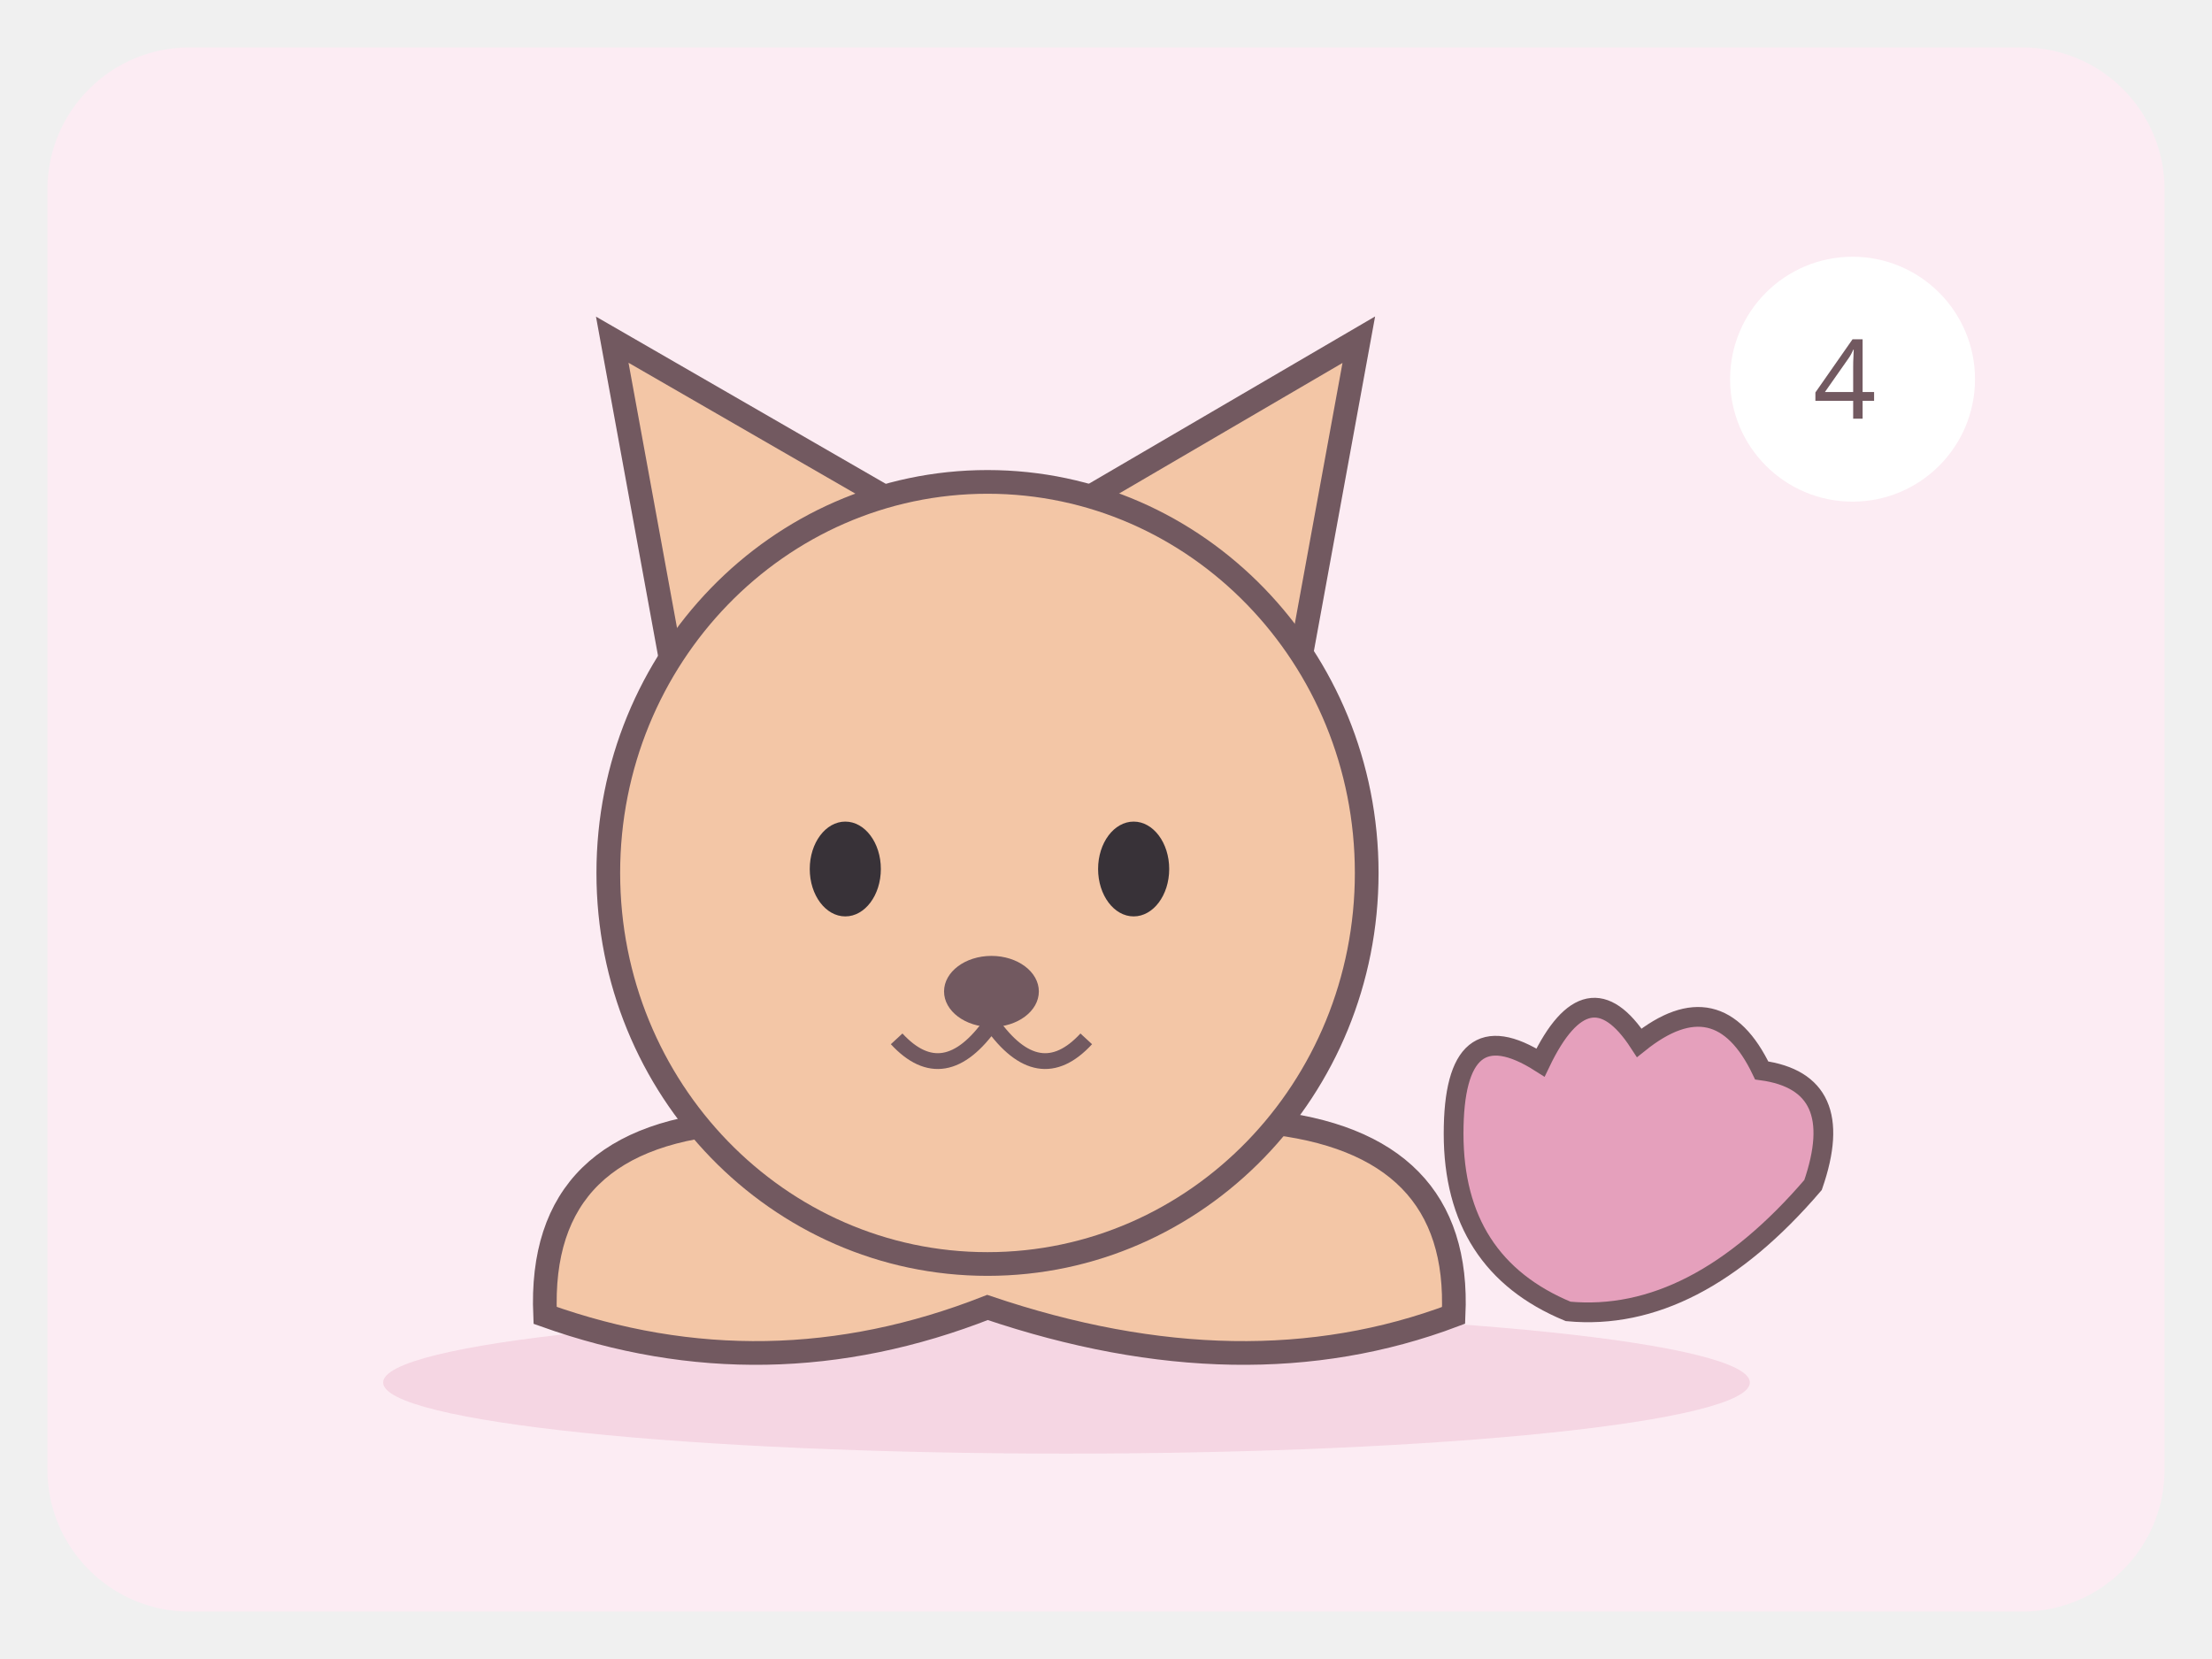
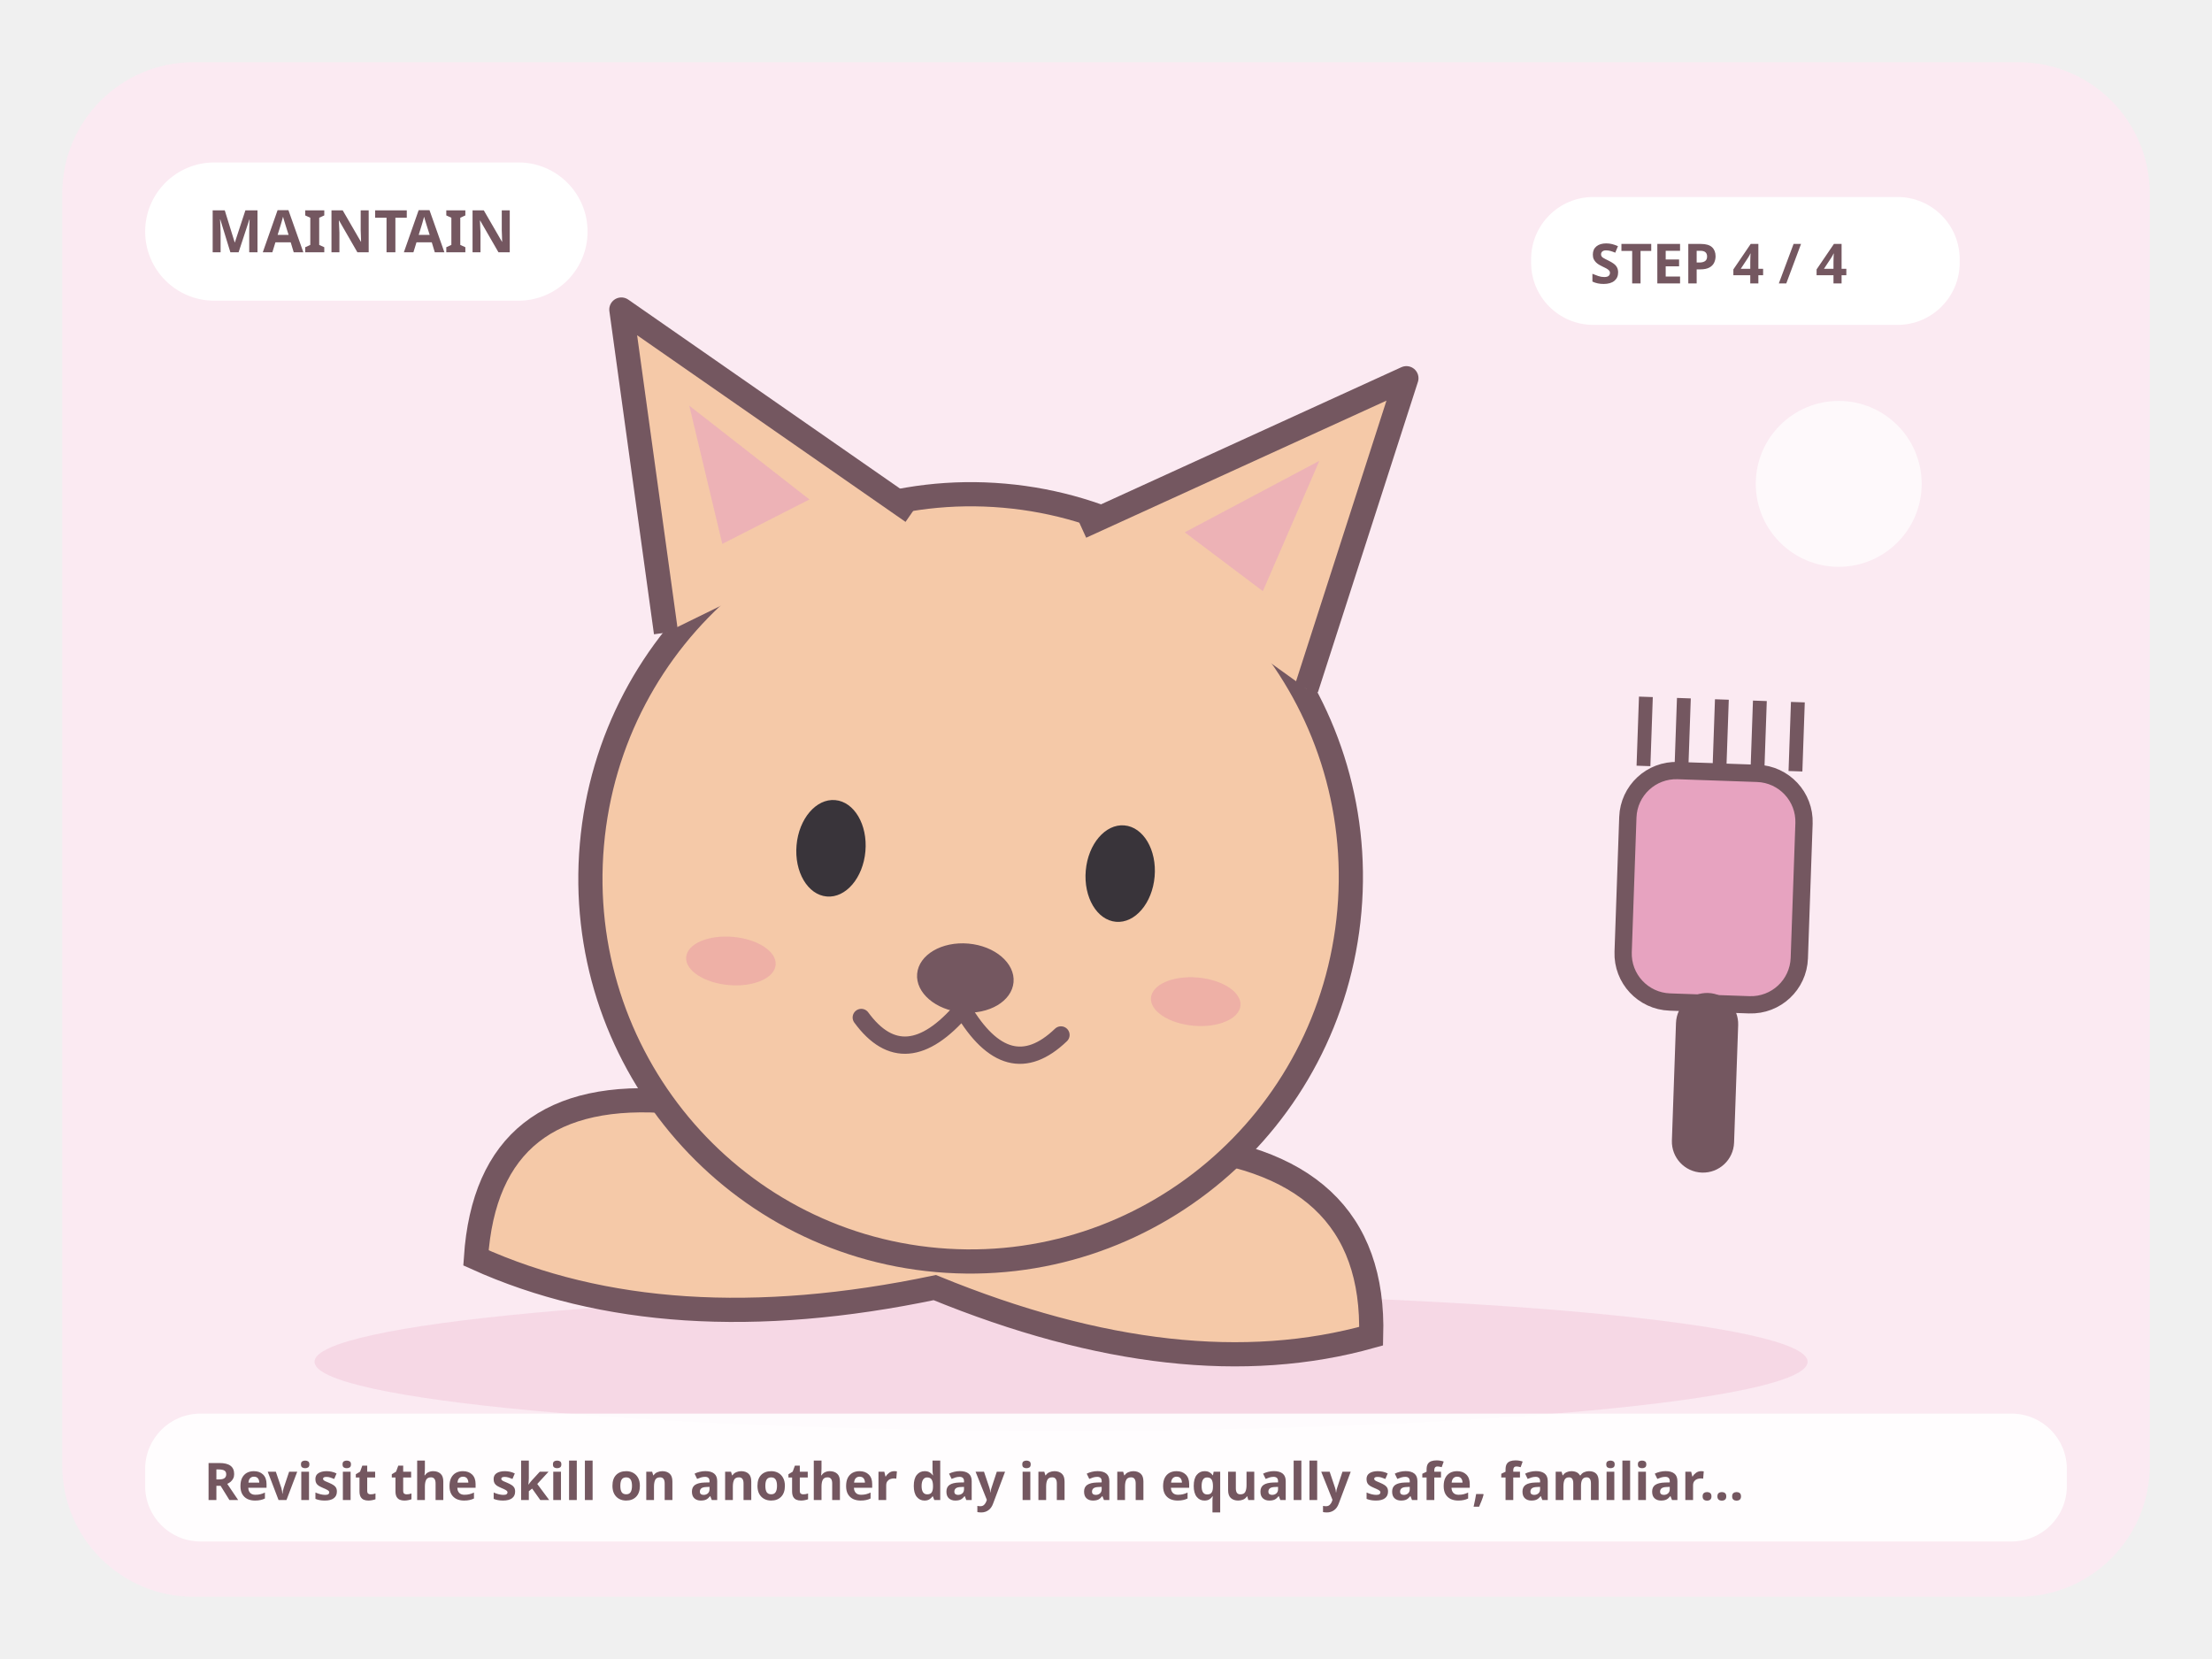
- <svg xmlns="http://www.w3.org/2000/svg" viewBox="0 0 560 420" role="img" aria-label="cat cat nail care cooperation lesson 04">
-   <rect x="12" y="12" width="536" height="396" rx="36" fill="#FCECF3" />
-   <ellipse cx="270" cy="350" rx="173" ry="18" fill="#E5A0BC" opacity=".3" />
-   <path d="M368 287q0-32 22-18 12-25 25-5 20-16 31 7 22 3 13 29-30 35-62 32-29-12-29-45Z" fill="#E5A0BC" stroke="#725960" stroke-width="5" />
-   <path d="M188 284q-52 3-50 49 56 20 112-2 65 22 118 2 2-44-48-49" fill="#F3C6A6" stroke="#725960" stroke-width="6" />
-   <path d="M170 168l-15-82 78 45M267 131l77-45-15 82" fill="#F3C6A6" stroke="#725960" stroke-width="6" />
-   <ellipse cx="250" cy="221" rx="96" ry="99" fill="#F3C6A6" stroke="#725960" stroke-width="6" />
-   <ellipse cx="214" cy="220" rx="9" ry="12" fill="#383238" />
-   <ellipse cx="287" cy="220" rx="9" ry="12" fill="#383238" />
-   <ellipse cx="251" cy="251" rx="12" ry="9" fill="#725960" />
-   <path d="M251 259q-12 17-24 4m24-4q12 17 24 4" stroke="#725960" stroke-width="4" fill="none" />
-   <circle cx="469" cy="96" r="31" fill="white" />
-   <text x="459" y="106" font-family="sans-serif" font-size="28" fill="#725960">4</text>
+ <svg xmlns="http://www.w3.org/2000/svg" viewBox="0 0 640 480" role="img" aria-labelledby="title description">
+   <rect x="18" y="18" width="604" height="444" rx="38" fill="#FBEAF2" />
+   <ellipse cx="307" cy="394" rx="216" ry="20" fill="#E7A3C0" opacity=".25" />
+   <circle cx="532" cy="140" r="24" fill="white" opacity=".7" />
+   <g transform="translate(24 -9) rotate(2 462 274)">
+     <rect x="446" y="232" width="51" height="67" rx="14" fill="#E7A3C0" stroke="#745760" stroke-width="5" />
+     <path d="M450 231v-20m11 20v-20m11 20v-20m11 20v-20m11 20v-20" stroke="#745760" stroke-width="4" />
+     <rect x="462" y="296" width="18" height="52" rx="9" fill="#745760" />
+   </g>
+   <g transform="rotate(5 280 275)">
+     <path d="M199 326q-54 0-53 50 57 20 133-3 74 23 127 3-3-51-64-50" fill="#F5C9A8" stroke="#745760" stroke-width="7" />
+     <ellipse cx="279" cy="254" rx="110" ry="111" fill="#F5C9A8" stroke="#745760" stroke-width="7" />
+     <path d="M185 191l-21-92 89 51M302 150l90-51-21 92" fill="#F5C9A8" stroke="#745760" stroke-width="7" stroke-linejoin="round" />
+     <path d="M199 164l-13-39 37 24m109 0 37-24-13 39" fill="#E7A3C0" opacity=".6" />
+     <ellipse cx="238" cy="249" rx="10" ry="14" fill="#39343A" />
+     <ellipse cx="322" cy="249" rx="10" ry="14" fill="#39343A" />
+     <ellipse cx="280" cy="283" rx="14" ry="10" fill="#745760" />
+     <path d="M280 292q-15 21-29 5m29-5q15 21 29 5" stroke="#745760" stroke-width="5" fill="none" stroke-linecap="round" />
+     <ellipse cx="212" cy="284" rx="13" ry="7" fill="#E9A0A5" opacity=".6" />
+     <ellipse cx="347" cy="284" rx="13" ry="7" fill="#E9A0A5" opacity=".6" />
+   </g>
+   <rect x="42" y="47" width="128" height="40" rx="20" fill="white" />
+   <text x="60" y="73" font-family="sans-serif" font-size="17" font-weight="700" fill="#745760">MAINTAIN</text>
+   <g>
+     <rect x="443" y="57" width="124" height="37" rx="18" fill="white" />
+     <text x="460" y="82" font-family="sans-serif" font-weight="700" font-size="16" fill="#745760">STEP 4 / 4</text>
+   </g>
+   <rect x="42" y="409" width="556" height="37" rx="16" fill="white" opacity=".91" />
+   <text x="59" y="434" font-family="sans-serif" font-size="15" font-weight="600" fill="#745760">Revisit the skill on another day in an equally safe, familiar…</text>
</svg>
